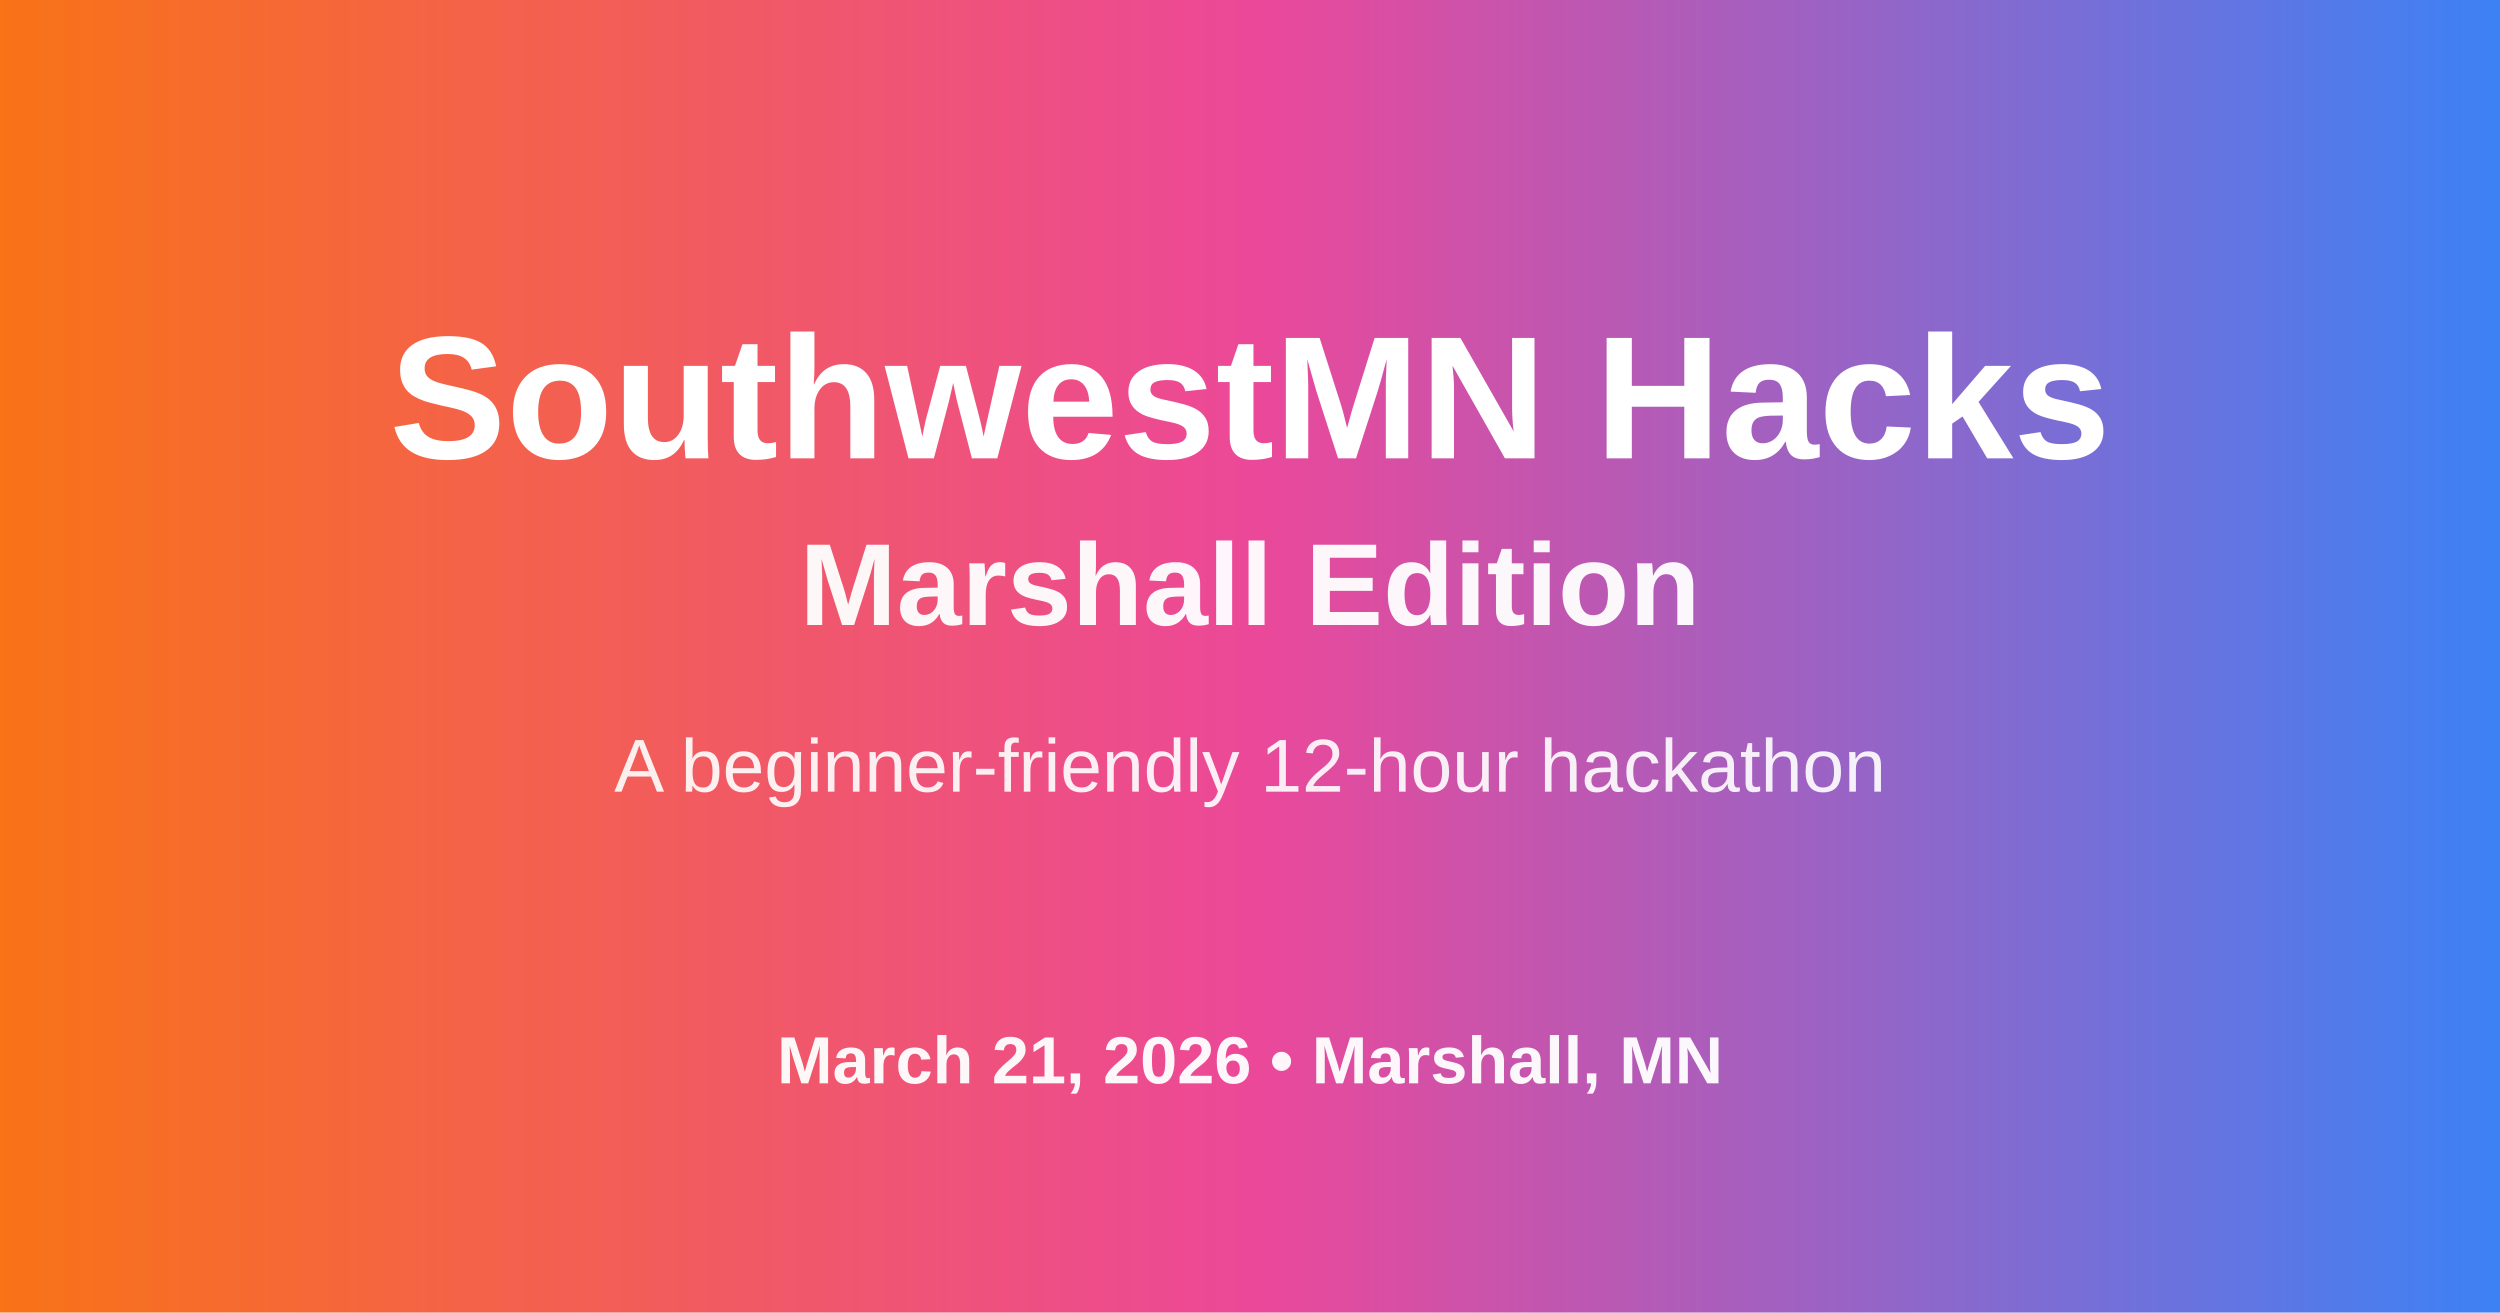
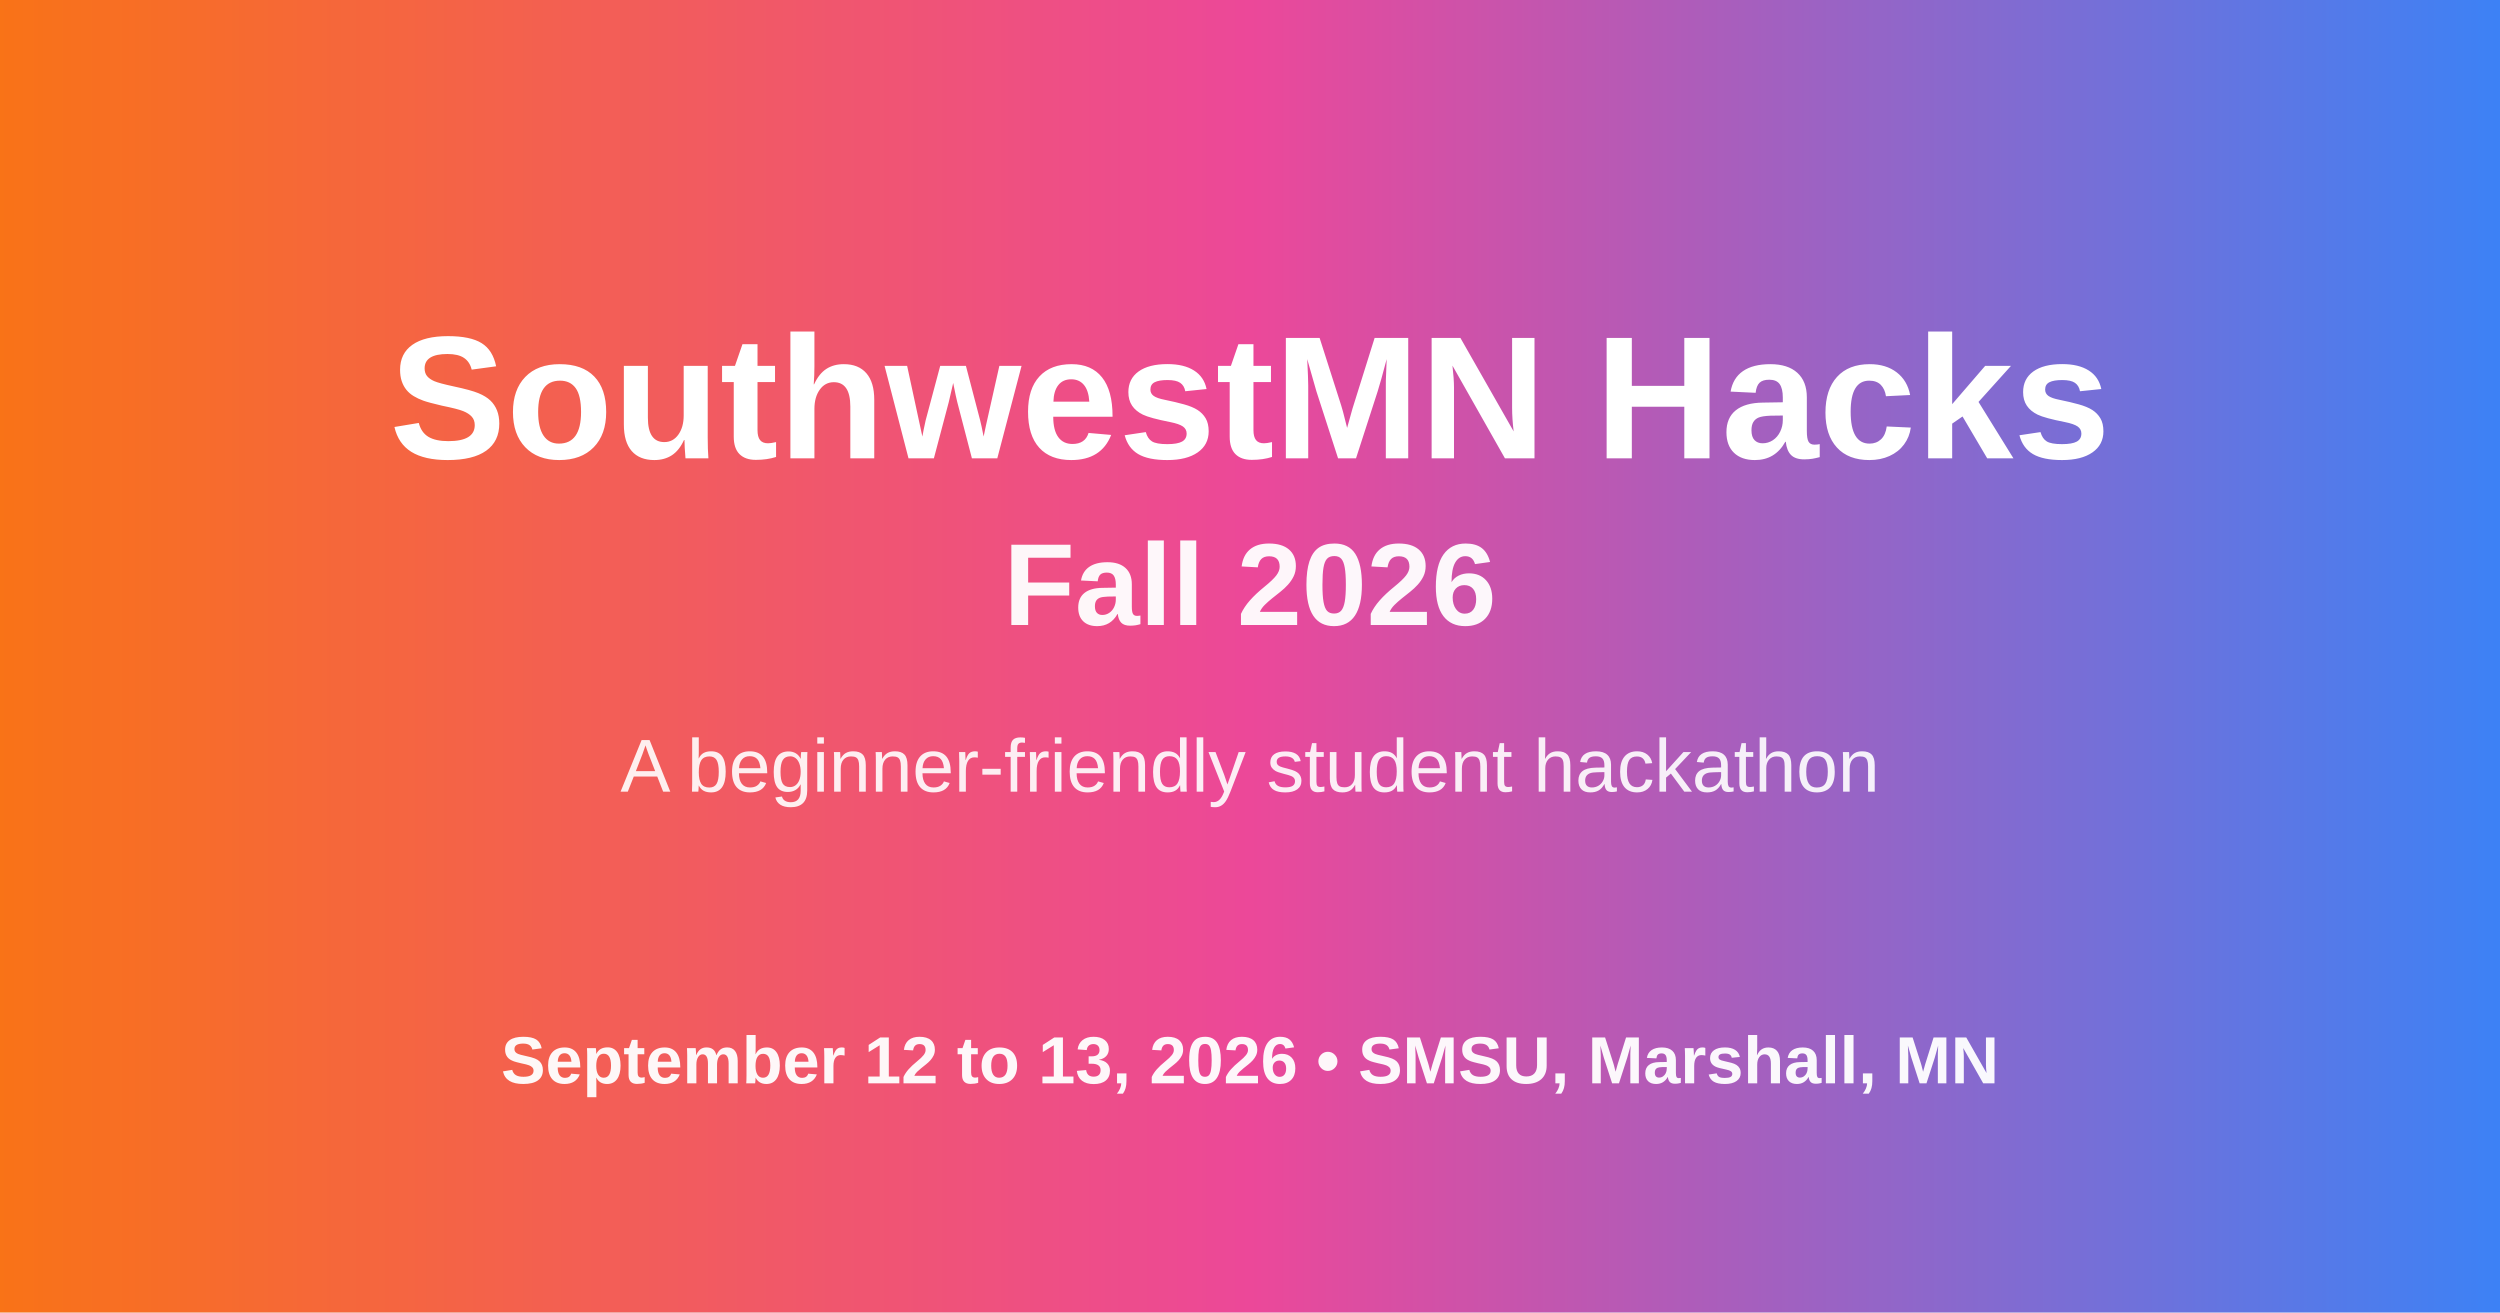
<svg xmlns="http://www.w3.org/2000/svg" width="1200" height="630" viewBox="0 0 1200 630" fill="none">
  <defs>
    <linearGradient id="ogGradient" x1="0%" y1="0%" x2="100%" y2="0%">
      <stop offset="0%" style="stop-color:#f97316;stop-opacity:1" />
      <stop offset="50%" style="stop-color:#ec4899;stop-opacity:1" />
      <stop offset="100%" style="stop-color:#3b82f6;stop-opacity:1" />
    </linearGradient>
  </defs>
  <rect width="1200" height="630" fill="url(#ogGradient)" />
  <text x="600" y="220" font-family="Arial, sans-serif" font-size="84" font-weight="900" fill="white" text-anchor="middle">SouthwestMN Hacks</text>
-   <text x="600" y="300" font-family="Arial, sans-serif" font-size="56" font-weight="700" fill="white" text-anchor="middle" opacity="0.95">Marshall Edition</text>
-   <text x="600" y="380" font-family="Arial, sans-serif" font-size="36" font-weight="400" fill="white" text-anchor="middle" opacity="0.9">A beginner-friendly 12-hour hackathon</text>
-   <text x="600" y="520" font-family="Arial, sans-serif" font-size="32" font-weight="600" fill="white" text-anchor="middle" opacity="0.95">March 21, 2026 • Marshall, MN</text>
+   <text x="600" y="300" font-family="Arial, sans-serif" font-size="56" font-weight="700" fill="white" text-anchor="middle" opacity="0.95">Fall 2026</text>
+   <text x="600" y="380" font-family="Arial, sans-serif" font-size="36" font-weight="400" fill="white" text-anchor="middle" opacity="0.9">A beginner-friendly student hackathon</text>
+   <text x="600" y="520" font-family="Arial, sans-serif" font-size="32" font-weight="600" fill="white" text-anchor="middle" opacity="0.95">September 12 to 13, 2026 • SMSU, Marshall, MN</text>
</svg>
